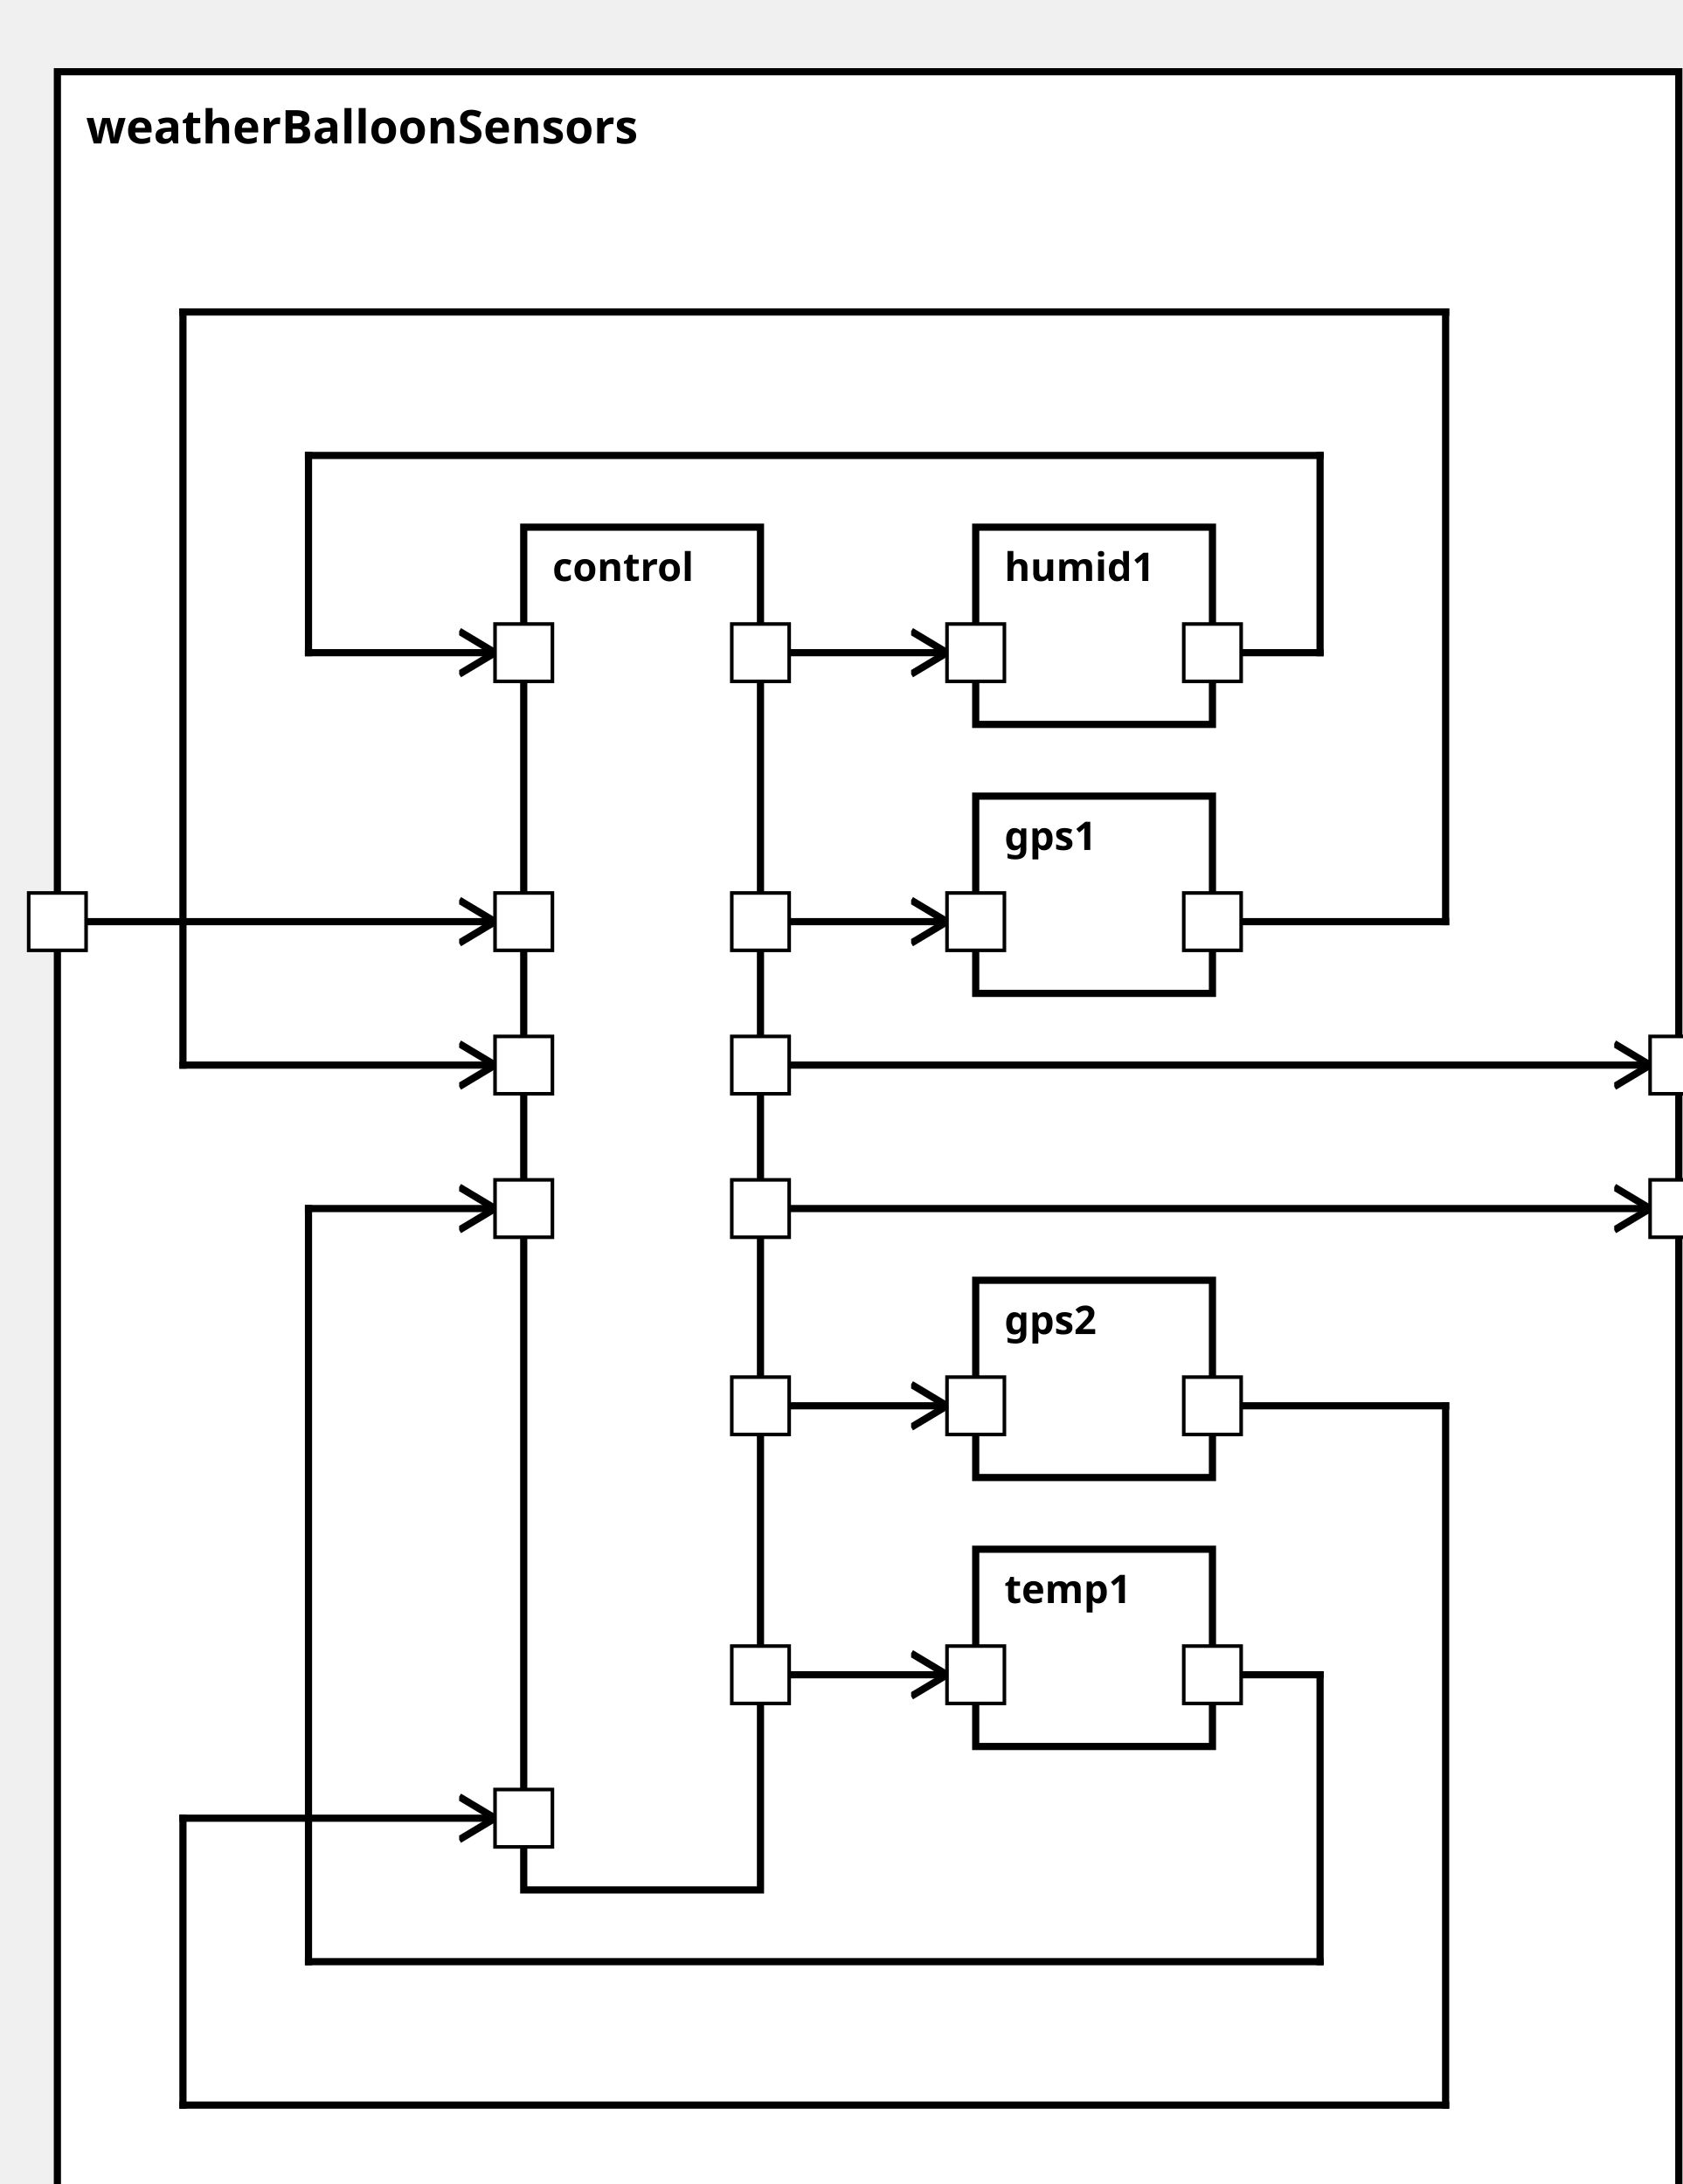
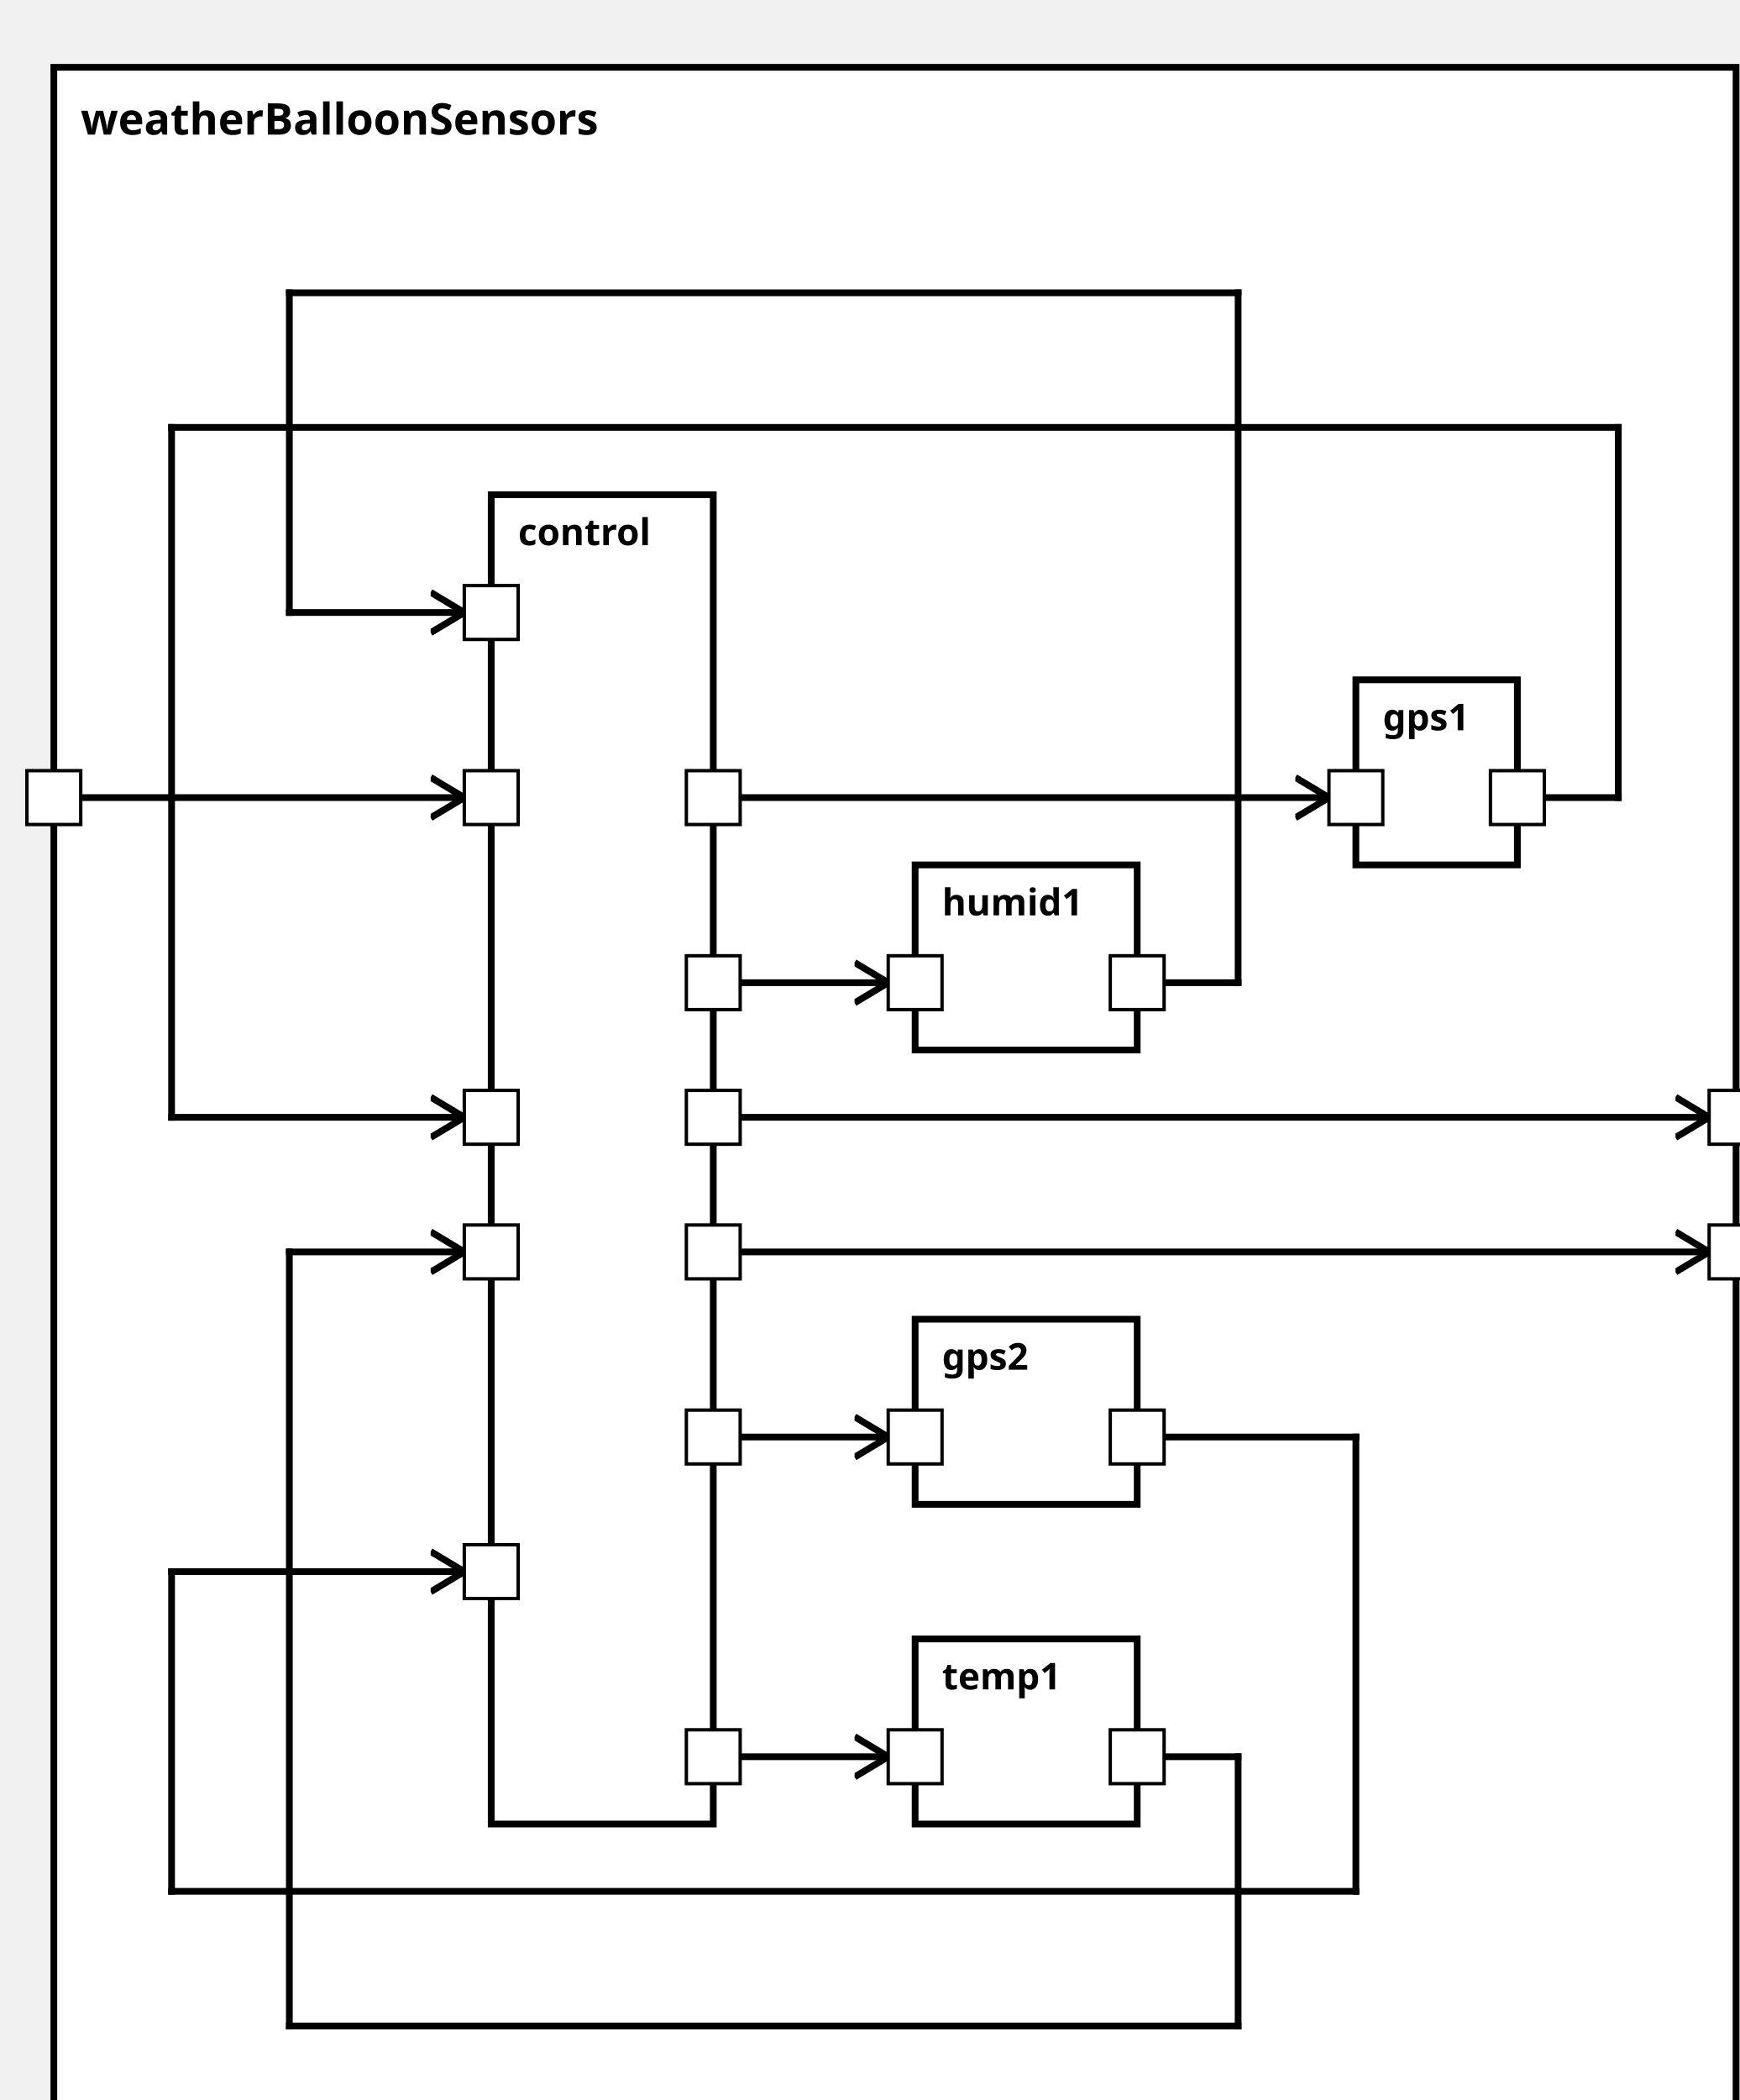
<svg xmlns="http://www.w3.org/2000/svg" xmlns:xlink="http://www.w3.org/1999/xlink" width="100%" height="100%" version="1.1">
  <svg version="1.1">
    <g transform="translate(16 20)">
-       <rect id="75" width="452" height="607" style="fill:white;stroke:black;stroke-width:2;fill-opacity:1.0;stroke-opacity:1.0" />
+       <rect id="75" width="500" height="622" style="fill:white;stroke:black;stroke-width:2;fill-opacity:1.0;stroke-opacity:1.0" />
      <text x="8" y="20" style="font-weight: bold" font-family="Verdana" font-size="13" fill="black">
            weatherBalloonSensors
    </text>
    </g>
  </svg>
  <g transform="translate(146 147)">
-     <rect data-name="model.weatherBalloon.weatherBalloonSensors.control" id="76" width="66" height="380" style="fill:white;stroke:black;stroke-width:2;fill-opacity:1.0;stroke-opacity:1.0" />
+     <rect data-name="model.weatherBalloon.weatherBalloonSensors.control" id="76" width="66" height="395" style="fill:white;stroke:black;stroke-width:2;fill-opacity:1.0;stroke-opacity:1.0" />
    <text x="8" y="15" alignment-baseline="middle" style="font-weight: bold" font-family="Verdana" font-size="11" fill="black">
    control
    </text>
  </g>
-   <g transform="translate(272 222)">
-     <rect data-name="model.weatherBalloon.weatherBalloonSensors.gps1" id="78" width="66" height="55" style="fill:white;stroke:black;stroke-width:2;fill-opacity:1.0;stroke-opacity:1.0" />
+   <g transform="translate(403 202)">
+     <rect data-name="model.weatherBalloon.weatherBalloonSensors.gps1" id="80" width="48" height="55" style="fill:white;stroke:black;stroke-width:2;fill-opacity:1.0;stroke-opacity:1.0" />
    <text x="8" y="15" alignment-baseline="middle" style="font-weight: bold" font-family="Verdana" font-size="11" fill="black">
    gps1
    </text>
  </g>
-   <g transform="translate(272 357)">
-     <rect data-name="model.weatherBalloon.weatherBalloonSensors.gps2" id="79" width="66" height="55" style="fill:white;stroke:black;stroke-width:2;fill-opacity:1.0;stroke-opacity:1.0" />
+   <g transform="translate(272 392)">
+     <rect data-name="model.weatherBalloon.weatherBalloonSensors.gps2" id="78" width="66" height="55" style="fill:white;stroke:black;stroke-width:2;fill-opacity:1.0;stroke-opacity:1.0" />
    <text x="8" y="15" alignment-baseline="middle" style="font-weight: bold" font-family="Verdana" font-size="11" fill="black">
    gps2
    </text>
  </g>
-   <g transform="translate(272 432)">
-     <rect data-name="model.weatherBalloon.weatherBalloonSensors.temp1" id="80" width="66" height="55" style="fill:white;stroke:black;stroke-width:2;fill-opacity:1.0;stroke-opacity:1.0" />
+   <g transform="translate(272 487)">
+     <rect data-name="model.weatherBalloon.weatherBalloonSensors.temp1" id="79" width="66" height="55" style="fill:white;stroke:black;stroke-width:2;fill-opacity:1.0;stroke-opacity:1.0" />
    <text x="8" y="15" alignment-baseline="middle" style="font-weight: bold" font-family="Verdana" font-size="11" fill="black">
    temp1
    </text>
  </g>
-   <g transform="translate(272 147)">
+   <g transform="translate(272 257)">
    <rect data-name="model.weatherBalloon.weatherBalloonSensors.humid1" id="77" width="66" height="55" style="fill:white;stroke:black;stroke-width:2;fill-opacity:1.0;stroke-opacity:1.0" />
    <text x="8" y="15" alignment-baseline="middle" style="font-weight: bold" font-family="Verdana" font-size="11" fill="black">
    humid1
    </text>
  </g>
  <defs>
    <marker id="0,0,0" markerWidth="13" markerHeight="13" refX="5" refY="5" orient="auto">
      <polyline points="0,2 5,5 0,8" style="fill:none; stroke:rgb(0,0,0);                     stroke-width:1" />
    </marker>
  </defs>
-   <line stroke-linecap="square" x1="212" y1="337" x2="460" y2="337" style="stroke:rgb(0, 0,0);             stroke-width:2;                 marker-end: url(#0,0,0)             " />
-   <line stroke-linecap="square" x1="212" y1="297" x2="460" y2="297" style="stroke:rgb(0, 0,0);             stroke-width:2;                 marker-end: url(#0,0,0)             " />
-   <line stroke-linecap="square" x1="16" y1="257" x2="138" y2="257" style="stroke:rgb(0, 0,0);             stroke-width:2;                 marker-end: url(#0,0,0)             " />
-   <line stroke-linecap="square" x1="212" y1="257" x2="264" y2="257" style="stroke:rgb(0, 0,0);             stroke-width:2;                 marker-end: url(#0,0,0)             " />
-   <line stroke-linecap="square" x1="212" y1="392" x2="264" y2="392" style="stroke:rgb(0, 0,0);             stroke-width:2;                 marker-end: url(#0,0,0)             " />
-   <line stroke-linecap="square" x1="212" y1="467" x2="264" y2="467" style="stroke:rgb(0, 0,0);             stroke-width:2;                 marker-end: url(#0,0,0)             " />
-   <line stroke-linecap="square" x1="212" y1="182" x2="264" y2="182" style="stroke:rgb(0, 0,0);             stroke-width:2;                 marker-end: url(#0,0,0)             " />
-   <line stroke-linecap="square" x1="338" y1="257" x2="403" y2="257" style="stroke:rgb(0, 0,0);             stroke-width:2; " />
-   <line stroke-linecap="square" x1="403" y1="257" x2="403" y2="87" style="stroke:rgb(0, 0,0);             stroke-width:2; " />
-   <line stroke-linecap="square" x1="403" y1="87" x2="51" y2="87" style="stroke:rgb(0, 0,0);             stroke-width:2; " />
-   <line stroke-linecap="square" x1="51" y1="87" x2="51" y2="297" style="stroke:rgb(0, 0,0);             stroke-width:2; " />
-   <line stroke-linecap="square" x1="51" y1="297" x2="138" y2="297" style="stroke:rgb(0, 0,0);             stroke-width:2;                 marker-end: url(#0,0,0)             " />
-   <line stroke-linecap="square" x1="338" y1="392" x2="403" y2="392" style="stroke:rgb(0, 0,0);             stroke-width:2; " />
-   <line stroke-linecap="square" x1="403" y1="392" x2="403" y2="587" style="stroke:rgb(0, 0,0);             stroke-width:2; " />
-   <line stroke-linecap="square" x1="403" y1="587" x2="51" y2="587" style="stroke:rgb(0, 0,0);             stroke-width:2; " />
-   <line stroke-linecap="square" x1="51" y1="587" x2="51" y2="507" style="stroke:rgb(0, 0,0);             stroke-width:2; " />
-   <line stroke-linecap="square" x1="51" y1="507" x2="138" y2="507" style="stroke:rgb(0, 0,0);             stroke-width:2;                 marker-end: url(#0,0,0)             " />
-   <line stroke-linecap="square" x1="338" y1="467" x2="368" y2="467" style="stroke:rgb(0, 0,0);             stroke-width:2; " />
-   <line stroke-linecap="square" x1="368" y1="467" x2="368" y2="547" style="stroke:rgb(0, 0,0);             stroke-width:2; " />
-   <line stroke-linecap="square" x1="368" y1="547" x2="86" y2="547" style="stroke:rgb(0, 0,0);             stroke-width:2; " />
-   <line stroke-linecap="square" x1="86" y1="547" x2="86" y2="337" style="stroke:rgb(0, 0,0);             stroke-width:2; " />
-   <line stroke-linecap="square" x1="86" y1="337" x2="138" y2="337" style="stroke:rgb(0, 0,0);             stroke-width:2;                 marker-end: url(#0,0,0)             " />
-   <line stroke-linecap="square" x1="338" y1="182" x2="368" y2="182" style="stroke:rgb(0, 0,0);             stroke-width:2; " />
-   <line stroke-linecap="square" x1="368" y1="182" x2="368" y2="127" style="stroke:rgb(0, 0,0);             stroke-width:2; " />
-   <line stroke-linecap="square" x1="368" y1="127" x2="86" y2="127" style="stroke:rgb(0, 0,0);             stroke-width:2; " />
-   <line stroke-linecap="square" x1="86" y1="127" x2="86" y2="182" style="stroke:rgb(0, 0,0);             stroke-width:2; " />
+   <line stroke-linecap="square" x1="212" y1="372" x2="508" y2="372" style="stroke:rgb(0, 0,0);             stroke-width:2;                 marker-end: url(#0,0,0)             " />
+   <line stroke-linecap="square" x1="212" y1="332" x2="508" y2="332" style="stroke:rgb(0, 0,0);             stroke-width:2;                 marker-end: url(#0,0,0)             " />
+   <line stroke-linecap="square" x1="16" y1="237" x2="138" y2="237" style="stroke:rgb(0, 0,0);             stroke-width:2;                 marker-end: url(#0,0,0)             " />
+   <line stroke-linecap="square" x1="212" y1="237" x2="395" y2="237" style="stroke:rgb(0, 0,0);             stroke-width:2;                 marker-end: url(#0,0,0)             " />
+   <line stroke-linecap="square" x1="212" y1="427" x2="264" y2="427" style="stroke:rgb(0, 0,0);             stroke-width:2;                 marker-end: url(#0,0,0)             " />
+   <line stroke-linecap="square" x1="212" y1="522" x2="264" y2="522" style="stroke:rgb(0, 0,0);             stroke-width:2;                 marker-end: url(#0,0,0)             " />
+   <line stroke-linecap="square" x1="212" y1="292" x2="264" y2="292" style="stroke:rgb(0, 0,0);             stroke-width:2;                 marker-end: url(#0,0,0)             " />
+   <line stroke-linecap="square" x1="451" y1="237" x2="481" y2="237" style="stroke:rgb(0, 0,0);             stroke-width:2; " />
+   <line stroke-linecap="square" x1="481" y1="237" x2="481" y2="127" style="stroke:rgb(0, 0,0);             stroke-width:2; " />
+   <line stroke-linecap="square" x1="481" y1="127" x2="51" y2="127" style="stroke:rgb(0, 0,0);             stroke-width:2; " />
+   <line stroke-linecap="square" x1="51" y1="127" x2="51" y2="332" style="stroke:rgb(0, 0,0);             stroke-width:2; " />
+   <line stroke-linecap="square" x1="51" y1="332" x2="138" y2="332" style="stroke:rgb(0, 0,0);             stroke-width:2;                 marker-end: url(#0,0,0)             " />
+   <line stroke-linecap="square" x1="338" y1="427" x2="403" y2="427" style="stroke:rgb(0, 0,0);             stroke-width:2; " />
+   <line stroke-linecap="square" x1="403" y1="427" x2="403" y2="562" style="stroke:rgb(0, 0,0);             stroke-width:2; " />
+   <line stroke-linecap="square" x1="403" y1="562" x2="51" y2="562" style="stroke:rgb(0, 0,0);             stroke-width:2; " />
+   <line stroke-linecap="square" x1="51" y1="562" x2="51" y2="467" style="stroke:rgb(0, 0,0);             stroke-width:2; " />
+   <line stroke-linecap="square" x1="51" y1="467" x2="138" y2="467" style="stroke:rgb(0, 0,0);             stroke-width:2;                 marker-end: url(#0,0,0)             " />
+   <line stroke-linecap="square" x1="338" y1="522" x2="368" y2="522" style="stroke:rgb(0, 0,0);             stroke-width:2; " />
+   <line stroke-linecap="square" x1="368" y1="522" x2="368" y2="602" style="stroke:rgb(0, 0,0);             stroke-width:2; " />
+   <line stroke-linecap="square" x1="368" y1="602" x2="86" y2="602" style="stroke:rgb(0, 0,0);             stroke-width:2; " />
+   <line stroke-linecap="square" x1="86" y1="602" x2="86" y2="372" style="stroke:rgb(0, 0,0);             stroke-width:2; " />
+   <line stroke-linecap="square" x1="86" y1="372" x2="138" y2="372" style="stroke:rgb(0, 0,0);             stroke-width:2;                 marker-end: url(#0,0,0)             " />
+   <line stroke-linecap="square" x1="338" y1="292" x2="368" y2="292" style="stroke:rgb(0, 0,0);             stroke-width:2; " />
+   <line stroke-linecap="square" x1="368" y1="292" x2="368" y2="87" style="stroke:rgb(0, 0,0);             stroke-width:2; " />
+   <line stroke-linecap="square" x1="368" y1="87" x2="86" y2="87" style="stroke:rgb(0, 0,0);             stroke-width:2; " />
+   <line stroke-linecap="square" x1="86" y1="87" x2="86" y2="182" style="stroke:rgb(0, 0,0);             stroke-width:2; " />
  <line stroke-linecap="square" x1="86" y1="182" x2="138" y2="182" style="stroke:rgb(0, 0,0);             stroke-width:2;                 marker-end: url(#0,0,0)             " />
  <defs>
    <rect id="port" x="0" y="0" width="16" height="16" style="fill:white;stroke:rgb(0,0,0);stroke-width:1;fill-opacity:1.0;stroke-opacity:1.0" />
  </defs>
-   <use x="8" y="249" xlink:href="#port" />
-   <text text-anchor="end" alignment-baseline="middle" x="4" y="259" transform="rotate(0,4,259)" style="font-weight: regular" font-family="Verdana" font-size="9" fill="black">
+   <use x="8" y="229" xlink:href="#port" />
+   <text text-anchor="end" alignment-baseline="middle" x="4" y="239" transform="rotate(0,4,239)" style="font-weight: regular" font-family="Verdana" font-size="9" fill="black">

</text>
-   <use x="460" y="329" xlink:href="#port" />
-   <text text-anchor="start" alignment-baseline="middle" x="480" y="339" transform="rotate(0,480,339)" style="font-weight: regular" font-family="Verdana" font-size="9" fill="black">
+   <use x="508" y="364" xlink:href="#port" />
+   <text text-anchor="start" alignment-baseline="middle" x="528" y="374" transform="rotate(0,528,374)" style="font-weight: regular" font-family="Verdana" font-size="9" fill="black">

</text>
-   <use x="460" y="289" xlink:href="#port" />
-   <text text-anchor="start" alignment-baseline="middle" x="480" y="299" transform="rotate(0,480,299)" style="font-weight: regular" font-family="Verdana" font-size="9" fill="black">
+   <use x="508" y="324" xlink:href="#port" />
+   <text text-anchor="start" alignment-baseline="middle" x="528" y="334" transform="rotate(0,528,334)" style="font-weight: regular" font-family="Verdana" font-size="9" fill="black">

</text>
-   <use x="138" y="249" xlink:href="#port" />
-   <text text-anchor="start" alignment-baseline="middle" x="157" y="259" transform="rotate(0,157,259)" style="font-weight: regular" font-family="Verdana" font-size="9" fill="black">
+   <use x="138" y="229" xlink:href="#port" />
+   <text text-anchor="start" alignment-baseline="middle" x="157" y="239" transform="rotate(0,157,239)" style="font-weight: regular" font-family="Verdana" font-size="9" fill="black">

</text>
-   <use x="204" y="329" xlink:href="#port" />
-   <text text-anchor="end" alignment-baseline="middle" x="201" y="339" transform="rotate(0,201,339)" style="font-weight: regular" font-family="Verdana" font-size="9" fill="black">
+   <use x="204" y="364" xlink:href="#port" />
+   <text text-anchor="end" alignment-baseline="middle" x="201" y="374" transform="rotate(0,201,374)" style="font-weight: regular" font-family="Verdana" font-size="9" fill="black">

</text>
-   <use x="204" y="289" xlink:href="#port" />
-   <text text-anchor="end" alignment-baseline="middle" x="201" y="299" transform="rotate(0,201,299)" style="font-weight: regular" font-family="Verdana" font-size="9" fill="black">
+   <use x="204" y="324" xlink:href="#port" />
+   <text text-anchor="end" alignment-baseline="middle" x="201" y="334" transform="rotate(0,201,334)" style="font-weight: regular" font-family="Verdana" font-size="9" fill="black">

</text>
-   <use x="204" y="249" xlink:href="#port" />
-   <text text-anchor="end" alignment-baseline="middle" x="201" y="259" transform="rotate(0,201,259)" style="font-weight: regular" font-family="Verdana" font-size="9" fill="black">
+   <use x="204" y="229" xlink:href="#port" />
+   <text text-anchor="end" alignment-baseline="middle" x="201" y="239" transform="rotate(0,201,239)" style="font-weight: regular" font-family="Verdana" font-size="9" fill="black">

</text>
-   <use x="204" y="384" xlink:href="#port" />
-   <text text-anchor="end" alignment-baseline="middle" x="201" y="394" transform="rotate(0,201,394)" style="font-weight: regular" font-family="Verdana" font-size="9" fill="black">
+   <use x="204" y="419" xlink:href="#port" />
+   <text text-anchor="end" alignment-baseline="middle" x="201" y="429" transform="rotate(0,201,429)" style="font-weight: regular" font-family="Verdana" font-size="9" fill="black">

</text>
-   <use x="204" y="459" xlink:href="#port" />
-   <text text-anchor="end" alignment-baseline="middle" x="201" y="469" transform="rotate(0,201,469)" style="font-weight: regular" font-family="Verdana" font-size="9" fill="black">
+   <use x="204" y="514" xlink:href="#port" />
+   <text text-anchor="end" alignment-baseline="middle" x="201" y="524" transform="rotate(0,201,524)" style="font-weight: regular" font-family="Verdana" font-size="9" fill="black">

</text>
-   <use x="204" y="174" xlink:href="#port" />
-   <text text-anchor="end" alignment-baseline="middle" x="201" y="184" transform="rotate(0,201,184)" style="font-weight: regular" font-family="Verdana" font-size="9" fill="black">
+   <use x="204" y="284" xlink:href="#port" />
+   <text text-anchor="end" alignment-baseline="middle" x="201" y="294" transform="rotate(0,201,294)" style="font-weight: regular" font-family="Verdana" font-size="9" fill="black">

</text>
-   <use x="138" y="289" xlink:href="#port" />
-   <text text-anchor="start" alignment-baseline="middle" x="157" y="299" transform="rotate(0,157,299)" style="font-weight: regular" font-family="Verdana" font-size="9" fill="black">
+   <use x="138" y="324" xlink:href="#port" />
+   <text text-anchor="start" alignment-baseline="middle" x="157" y="334" transform="rotate(0,157,334)" style="font-weight: regular" font-family="Verdana" font-size="9" fill="black">

</text>
-   <use x="138" y="499" xlink:href="#port" />
-   <text text-anchor="start" alignment-baseline="middle" x="157" y="509" transform="rotate(0,157,509)" style="font-weight: regular" font-family="Verdana" font-size="9" fill="black">
+   <use x="138" y="459" xlink:href="#port" />
+   <text text-anchor="start" alignment-baseline="middle" x="157" y="469" transform="rotate(0,157,469)" style="font-weight: regular" font-family="Verdana" font-size="9" fill="black">

</text>
-   <use x="138" y="329" xlink:href="#port" />
-   <text text-anchor="start" alignment-baseline="middle" x="157" y="339" transform="rotate(0,157,339)" style="font-weight: regular" font-family="Verdana" font-size="9" fill="black">
+   <use x="138" y="364" xlink:href="#port" />
+   <text text-anchor="start" alignment-baseline="middle" x="157" y="374" transform="rotate(0,157,374)" style="font-weight: regular" font-family="Verdana" font-size="9" fill="black">

</text>
  <use x="138" y="174" xlink:href="#port" />
  <text text-anchor="start" alignment-baseline="middle" x="157" y="184" transform="rotate(0,157,184)" style="font-weight: regular" font-family="Verdana" font-size="9" fill="black">

</text>
-   <use x="264" y="249" xlink:href="#port" />
-   <text text-anchor="start" alignment-baseline="middle" x="283" y="259" transform="rotate(0,283,259)" style="font-weight: regular" font-family="Verdana" font-size="9" fill="black">
+   <use x="395" y="229" xlink:href="#port" />
+   <text text-anchor="start" alignment-baseline="middle" x="414" y="239" transform="rotate(0,414,239)" style="font-weight: regular" font-family="Verdana" font-size="9" fill="black">

</text>
-   <use x="330" y="249" xlink:href="#port" />
-   <text text-anchor="end" alignment-baseline="middle" x="327" y="259" transform="rotate(0,327,259)" style="font-weight: regular" font-family="Verdana" font-size="9" fill="black">
+   <use x="443" y="229" xlink:href="#port" />
+   <text text-anchor="end" alignment-baseline="middle" x="440" y="239" transform="rotate(0,440,239)" style="font-weight: regular" font-family="Verdana" font-size="9" fill="black">

</text>
-   <use x="264" y="384" xlink:href="#port" />
-   <text text-anchor="start" alignment-baseline="middle" x="283" y="394" transform="rotate(0,283,394)" style="font-weight: regular" font-family="Verdana" font-size="9" fill="black">
+   <use x="264" y="419" xlink:href="#port" />
+   <text text-anchor="start" alignment-baseline="middle" x="283" y="429" transform="rotate(0,283,429)" style="font-weight: regular" font-family="Verdana" font-size="9" fill="black">

</text>
-   <use x="330" y="384" xlink:href="#port" />
-   <text text-anchor="end" alignment-baseline="middle" x="327" y="394" transform="rotate(0,327,394)" style="font-weight: regular" font-family="Verdana" font-size="9" fill="black">
+   <use x="330" y="419" xlink:href="#port" />
+   <text text-anchor="end" alignment-baseline="middle" x="327" y="429" transform="rotate(0,327,429)" style="font-weight: regular" font-family="Verdana" font-size="9" fill="black">

</text>
-   <use x="264" y="459" xlink:href="#port" />
-   <text text-anchor="start" alignment-baseline="middle" x="283" y="469" transform="rotate(0,283,469)" style="font-weight: regular" font-family="Verdana" font-size="9" fill="black">
+   <use x="264" y="514" xlink:href="#port" />
+   <text text-anchor="start" alignment-baseline="middle" x="283" y="524" transform="rotate(0,283,524)" style="font-weight: regular" font-family="Verdana" font-size="9" fill="black">

</text>
-   <use x="330" y="459" xlink:href="#port" />
-   <text text-anchor="end" alignment-baseline="middle" x="327" y="469" transform="rotate(0,327,469)" style="font-weight: regular" font-family="Verdana" font-size="9" fill="black">
+   <use x="330" y="514" xlink:href="#port" />
+   <text text-anchor="end" alignment-baseline="middle" x="327" y="524" transform="rotate(0,327,524)" style="font-weight: regular" font-family="Verdana" font-size="9" fill="black">

</text>
-   <use x="264" y="174" xlink:href="#port" />
-   <text text-anchor="start" alignment-baseline="middle" x="283" y="184" transform="rotate(0,283,184)" style="font-weight: regular" font-family="Verdana" font-size="9" fill="black">
+   <use x="264" y="284" xlink:href="#port" />
+   <text text-anchor="start" alignment-baseline="middle" x="283" y="294" transform="rotate(0,283,294)" style="font-weight: regular" font-family="Verdana" font-size="9" fill="black">

</text>
-   <use x="330" y="174" xlink:href="#port" />
-   <text text-anchor="end" alignment-baseline="middle" x="327" y="184" transform="rotate(0,327,184)" style="font-weight: regular" font-family="Verdana" font-size="9" fill="black">
+   <use x="330" y="284" xlink:href="#port" />
+   <text text-anchor="end" alignment-baseline="middle" x="327" y="294" transform="rotate(0,327,294)" style="font-weight: regular" font-family="Verdana" font-size="9" fill="black">

</text>
</svg>
